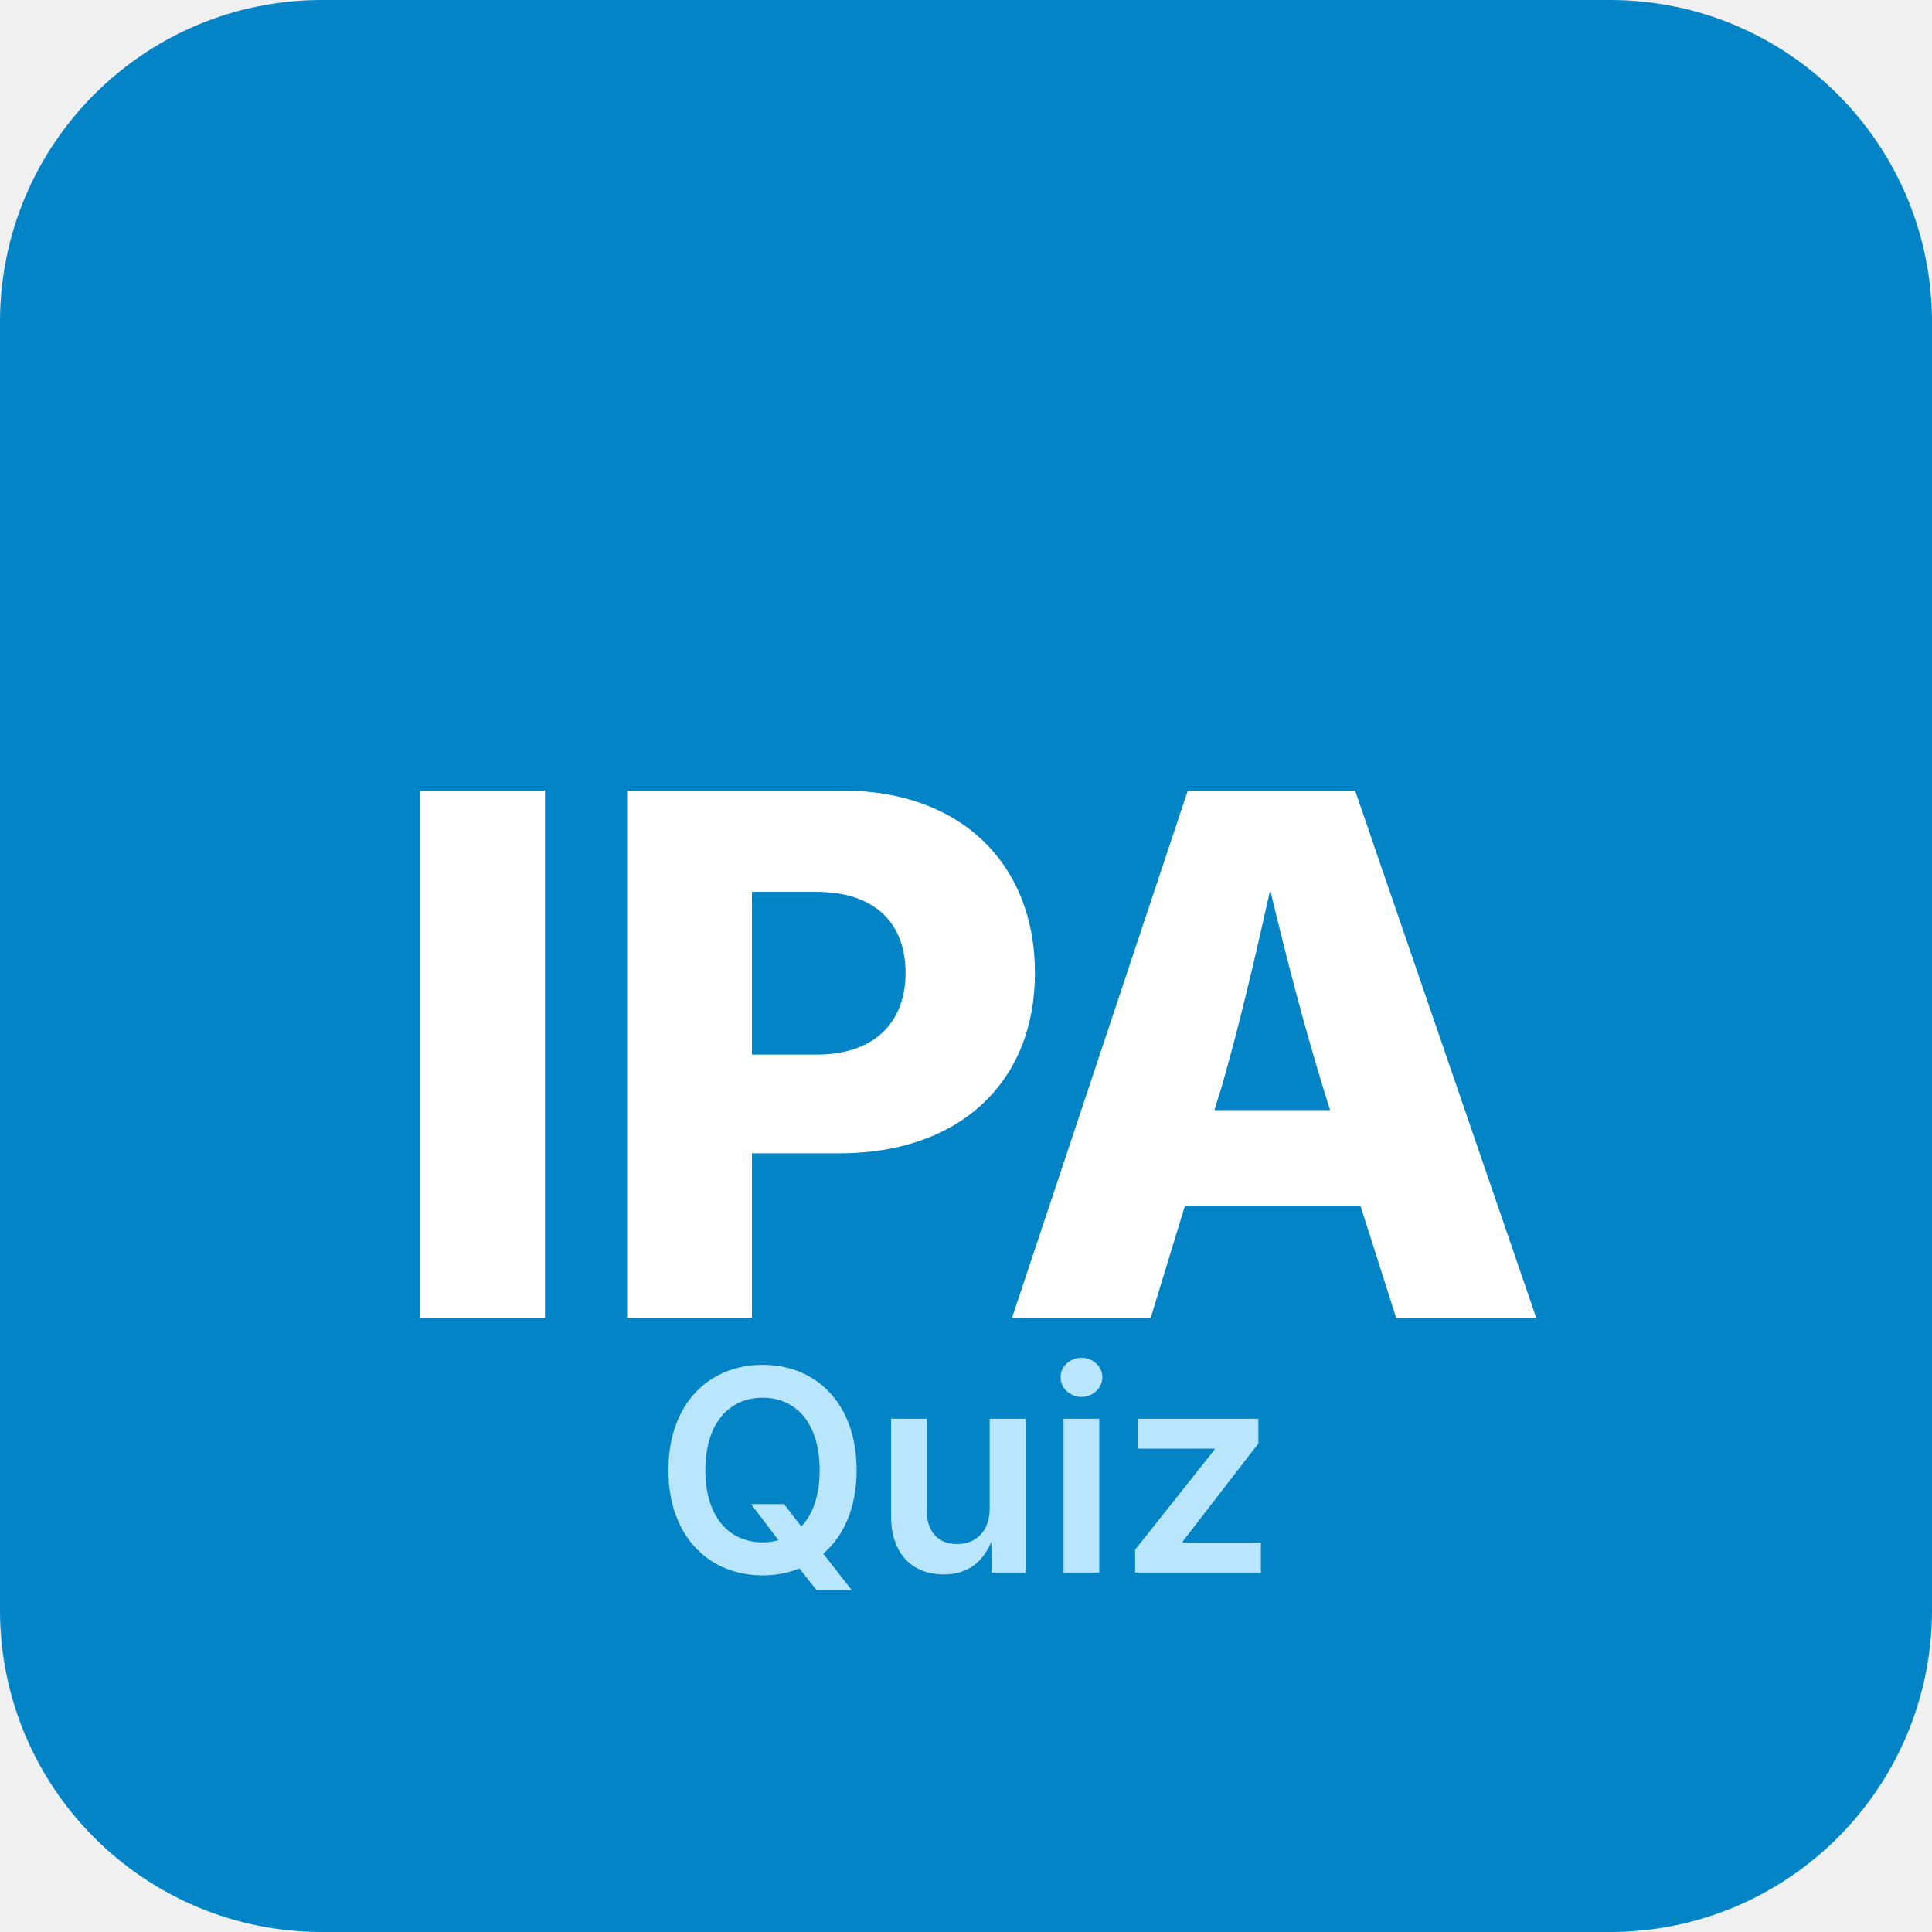
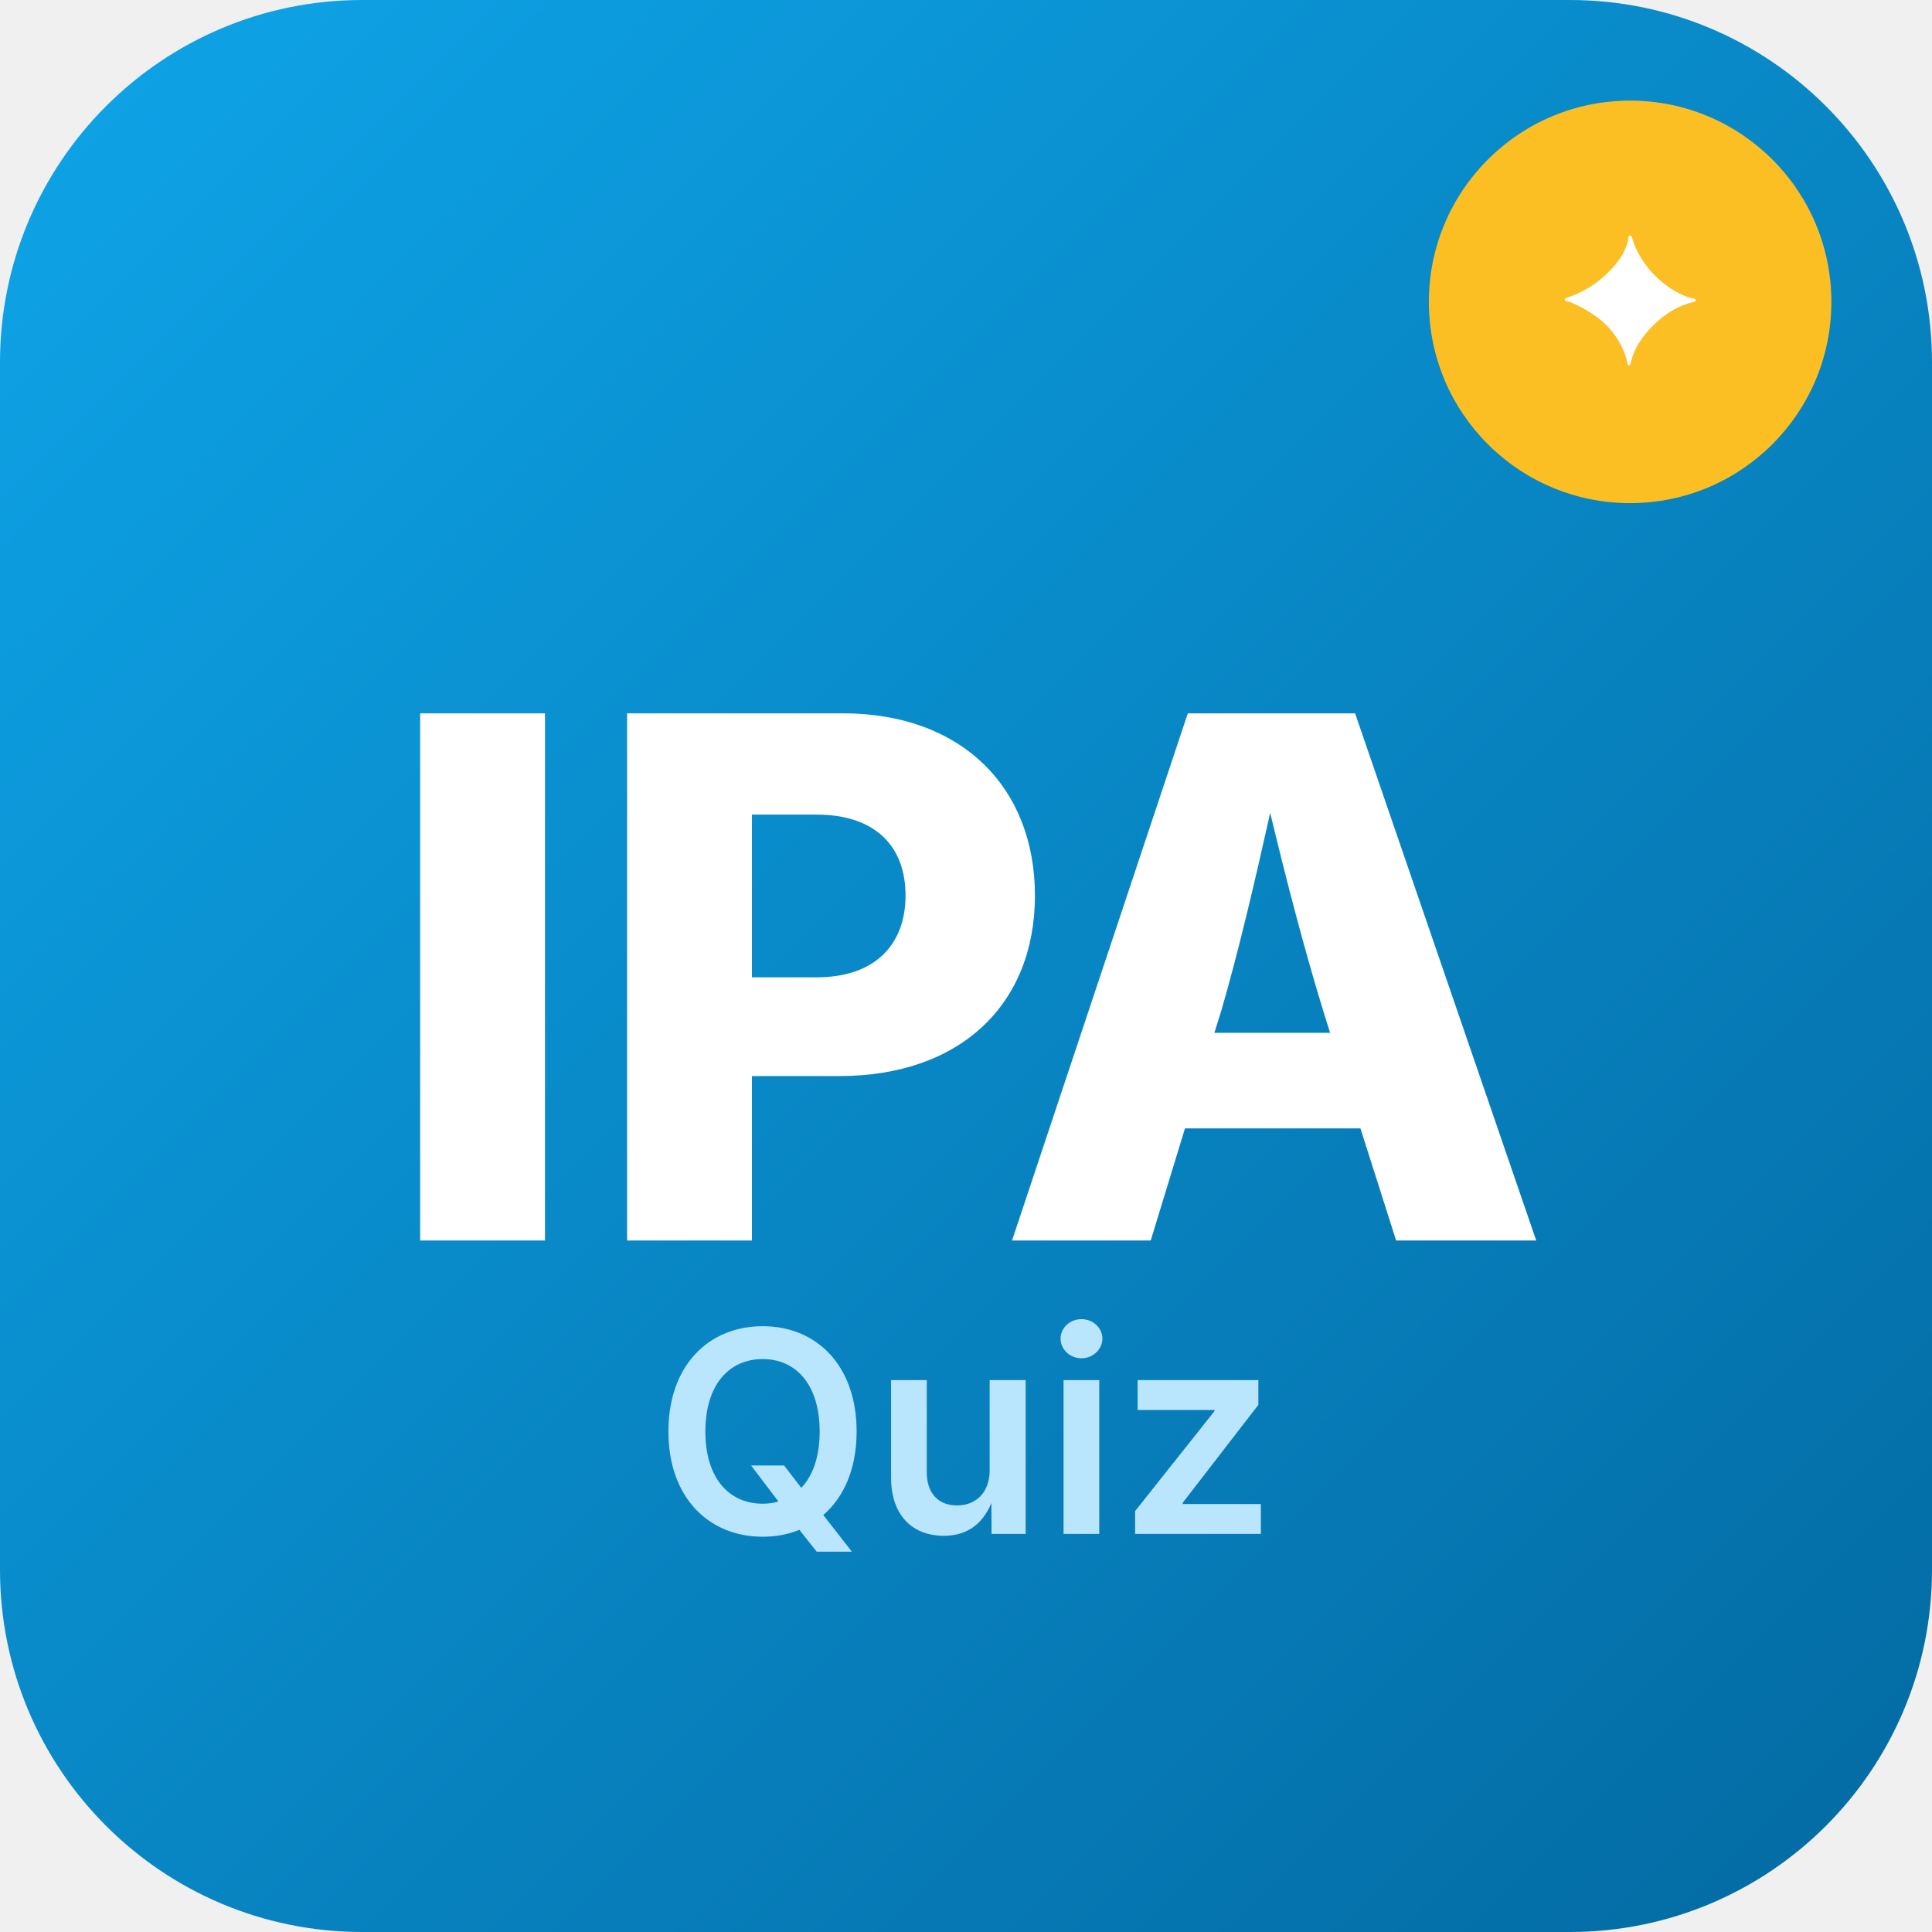
<svg xmlns="http://www.w3.org/2000/svg" viewBox="0 0 192 192">
-   <rect width="192" height="192" rx="32" fill="#0284c7" />
-   <text x="50%" y="54%" font-family="-apple-system, BlinkMacSystemFont, 'Segoe UI', sans-serif" font-weight="800" font-size="72" fill="#fff" text-anchor="middle" dominant-baseline="middle">IPA</text>
-   <text x="50%" y="76%" font-family="-apple-system, BlinkMacSystemFont, 'Segoe UI', sans-serif" font-weight="600" font-size="28" fill="#bae6fd" text-anchor="middle" dominant-baseline="middle">Quiz</text>
+   <defs>
+     <linearGradient id="bg" x1="0" y1="0" x2="1" y2="1">
+       <stop offset="0%" stop-color="#0ea5e9" />
+       <stop offset="100%" stop-color="#0369a1" />
+     </linearGradient>
+   </defs>
+   <rect width="192" height="192" rx="36" fill="url(#bg)" />
+   <text x="50%" y="50%" font-family="-apple-system, BlinkMacSystemFont, 'Segoe UI', sans-serif" font-weight="800" font-size="72" fill="#fff" text-anchor="middle" dominant-baseline="middle">IPA</text>
+   <text x="50%" y="74%" font-family="-apple-system, BlinkMacSystemFont, 'Segoe UI', sans-serif" font-weight="600" font-size="28" fill="#bae6fd" text-anchor="middle" dominant-baseline="middle">Quiz</text>
+   <circle cx="162" cy="30" r="20" fill="#fbbf24" />
+   <text x="162" y="31" font-size="18" text-anchor="middle" dominant-baseline="middle" fill="#fff">✦</text>
</svg>
